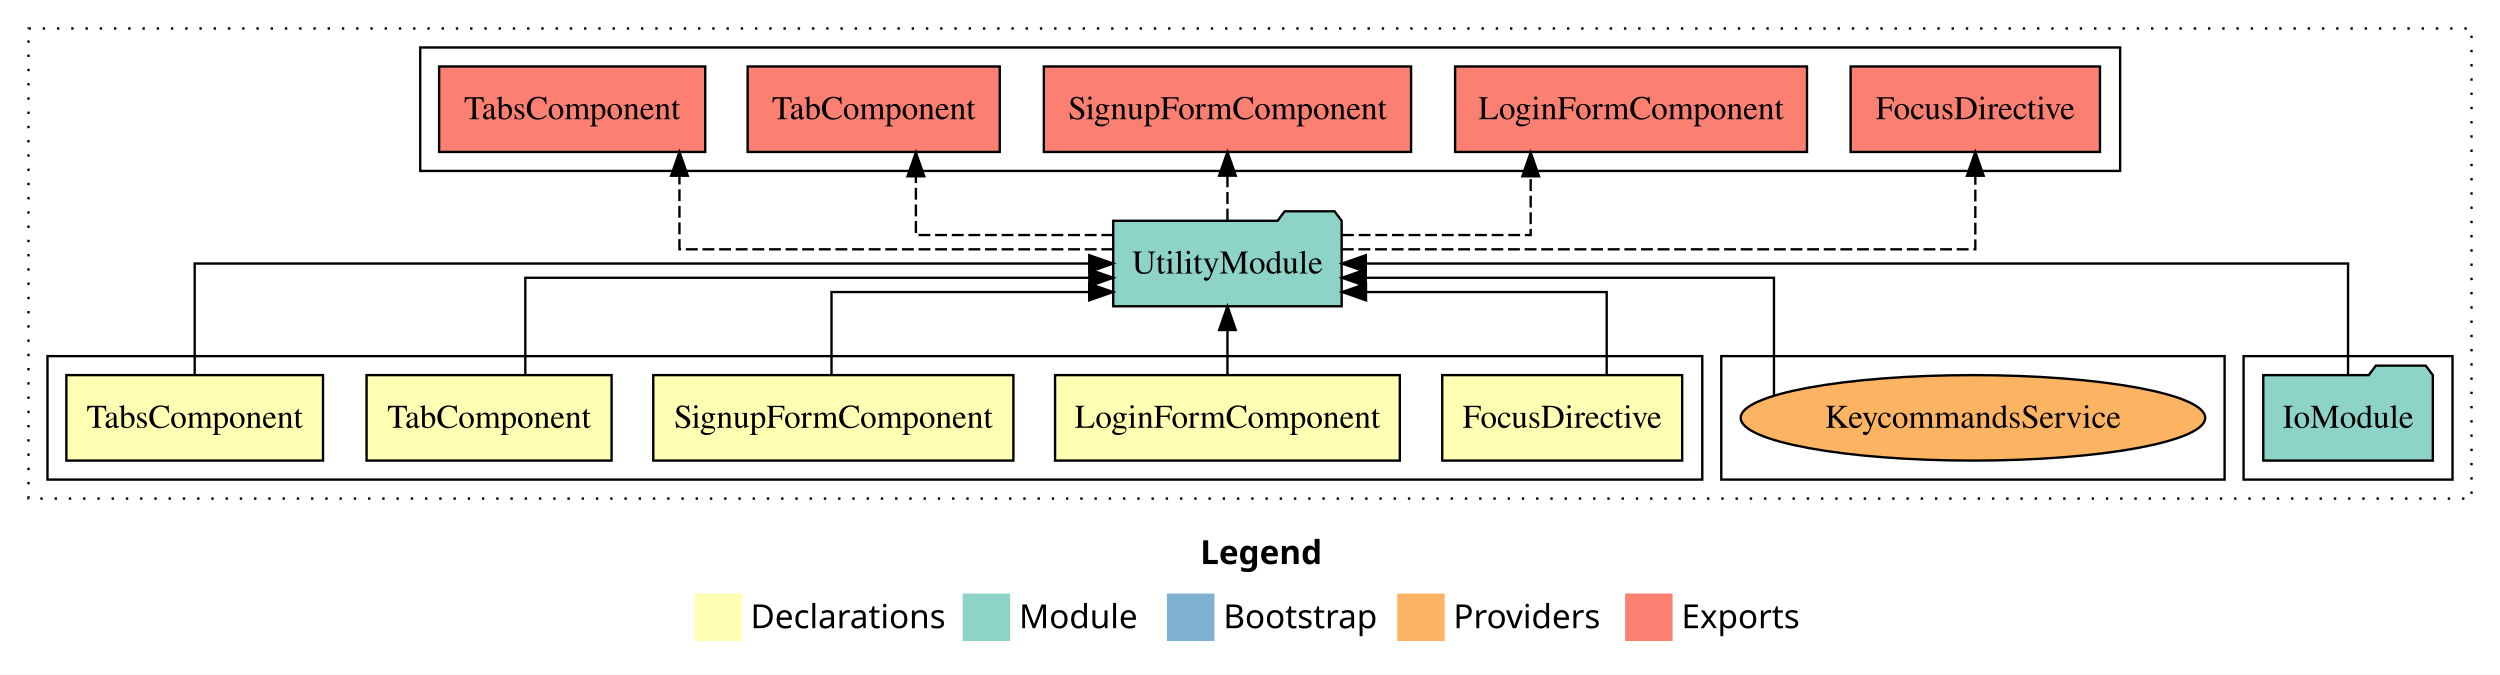
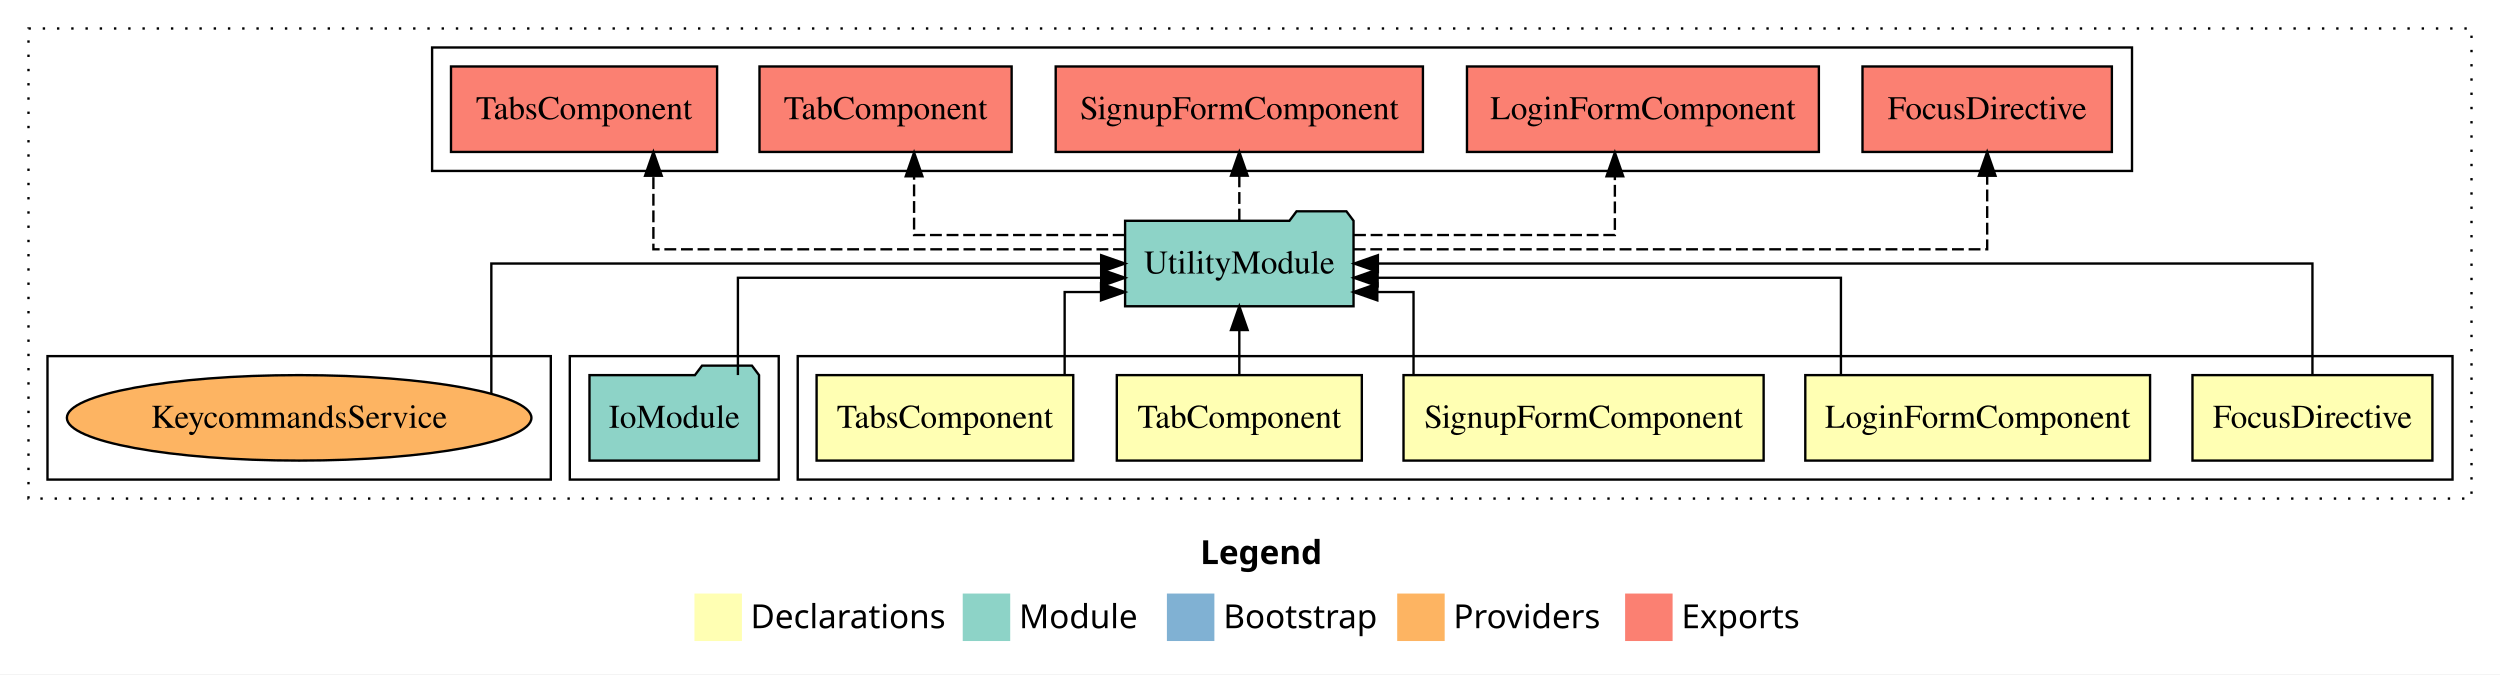
<svg xmlns="http://www.w3.org/2000/svg" width="1053pt" height="284pt" viewBox="0.00 0.00 1053.00 284.00">
  <g id="graph0" class="graph" transform="scale(1 1) rotate(0) translate(4 280)">
    <polygon fill="white" stroke="transparent" points="-4,4 -4,-280 1049,-280 1049,4 -4,4" />
    <text text-anchor="start" x="501.51" y="-42.4" font-family="sans-serif" font-weight="bold" font-size="14.00">Legend</text>
    <polygon fill="#ffffb3" stroke="transparent" points="288.5,-10 288.5,-30 308.5,-30 308.5,-10 288.5,-10" />
    <text text-anchor="start" x="312.13" y="-15.4" font-family="sans-serif" font-size="14.00">  Declarations</text>
    <polygon fill="#8dd3c7" stroke="transparent" points="401.5,-10 401.5,-30 421.5,-30 421.5,-10 401.5,-10" />
    <text text-anchor="start" x="425.23" y="-15.4" font-family="sans-serif" font-size="14.00">  Module</text>
    <polygon fill="#80b1d3" stroke="transparent" points="487.5,-10 487.5,-30 507.5,-30 507.5,-10 487.5,-10" />
    <text text-anchor="start" x="511.28" y="-15.4" font-family="sans-serif" font-size="14.00">  Bootstrap</text>
    <polygon fill="#fdb462" stroke="transparent" points="584.5,-10 584.5,-30 604.5,-30 604.5,-10 584.5,-10" />
    <text text-anchor="start" x="608.17" y="-15.4" font-family="sans-serif" font-size="14.00">  Providers</text>
    <polygon fill="#fb8072" stroke="transparent" points="680.5,-10 680.5,-30 700.5,-30 700.5,-10 680.5,-10" />
    <text text-anchor="start" x="704.23" y="-15.4" font-family="sans-serif" font-size="14.00">  Exports</text>
    <g id="clust1" class="cluster">
      <polygon fill="none" stroke="black" stroke-dasharray="1,5" points="8,-70 8,-268 1037,-268 1037,-70 8,-70" />
    </g>
+     <g id="clust2" class="cluster">
+       <polygon fill="none" stroke="black" points="332,-78 332,-130 1029,-130 1029,-78 332,-78" />
+     </g>
+     <g id="clust9" class="cluster">
+       <polygon fill="none" stroke="black" points="178,-208 178,-260 894,-260 894,-208 178,-208" />
+     </g>
    <g id="clust8" class="cluster">
-       <polygon fill="none" stroke="black" points="941,-78 941,-130 1029,-130 1029,-78 941,-78" />
+       <polygon fill="none" stroke="black" points="236,-78 236,-130 324,-130 324,-78 236,-78" />
    </g>
    <g id="clust11" class="cluster">
-       <polygon fill="none" stroke="black" points="721,-78 721,-130 933,-130 933,-78 721,-78" />
-     </g>
-     <g id="clust2" class="cluster">
-       <polygon fill="none" stroke="black" points="16,-78 16,-130 713,-130 713,-78 16,-78" />
-     </g>
-     <g id="clust9" class="cluster">
-       <polygon fill="none" stroke="black" points="173,-208 173,-260 889,-260 889,-208 173,-208" />
+       <polygon fill="none" stroke="black" points="16,-78 16,-130 228,-130 228,-78 16,-78" />
    </g>
    <g id="node1" class="node">
-       <polygon fill="#ffffb3" stroke="black" points="704.53,-122 603.47,-122 603.47,-86 704.53,-86 704.53,-122" />
-       <text text-anchor="middle" x="654" y="-99.8" font-family="Times,serif" font-size="14.00">FocusDirective</text>
+       <polygon fill="#ffffb3" stroke="black" points="1020.53,-122 919.47,-122 919.47,-86 1020.53,-86 1020.53,-122" />
+       <text text-anchor="middle" x="970" y="-99.8" font-family="Times,serif" font-size="14.00">FocusDirective</text>
    </g>
    <g id="node6" class="node">
-       <polygon fill="#8dd3c7" stroke="black" points="561.11,-187 558.11,-191 537.11,-191 534.11,-187 464.89,-187 464.89,-151 561.11,-151 561.11,-187" />
-       <text text-anchor="middle" x="513" y="-164.8" font-family="Times,serif" font-size="14.00">UtilityModule</text>
+       <polygon fill="#8dd3c7" stroke="black" points="566.11,-187 563.11,-191 542.11,-191 539.11,-187 469.89,-187 469.89,-151 566.11,-151 566.11,-187" />
+       <text text-anchor="middle" x="518" y="-164.8" font-family="Times,serif" font-size="14.00">UtilityModule</text>
    </g>
    <g id="edge1" class="edge">
-       <path fill="none" stroke="black" d="M672.74,-122.24C672.74,-137.57 672.74,-157 672.74,-157 672.74,-157 571.36,-157 571.36,-157" />
-       <polygon fill="black" stroke="black" points="571.36,-153.5 561.36,-157 571.36,-160.5 571.36,-153.5" />
+       <path fill="none" stroke="black" d="M970,-122.11C970,-141.34 970,-169 970,-169 970,-169 576.37,-169 576.37,-169" />
+       <polygon fill="black" stroke="black" points="576.37,-165.5 566.37,-169 576.37,-172.5 576.37,-165.5" />
    </g>
    <g id="node2" class="node">
-       <polygon fill="#ffffb3" stroke="black" points="585.61,-122 440.39,-122 440.39,-86 585.61,-86 585.61,-122" />
-       <text text-anchor="middle" x="513" y="-99.8" font-family="Times,serif" font-size="14.00">LoginFormComponent</text>
+       <polygon fill="#ffffb3" stroke="black" points="901.61,-122 756.39,-122 756.39,-86 901.61,-86 901.61,-122" />
+       <text text-anchor="middle" x="829" y="-99.8" font-family="Times,serif" font-size="14.00">LoginFormComponent</text>
    </g>
    <g id="edge2" class="edge">
-       <path fill="none" stroke="black" d="M513,-122.11C513,-122.11 513,-140.99 513,-140.99" />
-       <polygon fill="black" stroke="black" points="509.5,-140.99 513,-150.99 516.5,-140.99 509.5,-140.99" />
+       <path fill="none" stroke="black" d="M771.4,-122.02C771.4,-139.37 771.4,-163 771.4,-163 771.4,-163 576.26,-163 576.26,-163" />
+       <polygon fill="black" stroke="black" points="576.26,-159.5 566.26,-163 576.26,-166.5 576.26,-159.5" />
    </g>
    <g id="node3" class="node">
-       <polygon fill="#ffffb3" stroke="black" points="422.84,-122 271.16,-122 271.16,-86 422.84,-86 422.84,-122" />
-       <text text-anchor="middle" x="347" y="-99.8" font-family="Times,serif" font-size="14.00">SignupFormComponent</text>
+       <polygon fill="#ffffb3" stroke="black" points="738.84,-122 587.16,-122 587.16,-86 738.84,-86 738.84,-122" />
+       <text text-anchor="middle" x="663" y="-99.8" font-family="Times,serif" font-size="14.00">SignupFormComponent</text>
    </g>
    <g id="edge3" class="edge">
-       <path fill="none" stroke="black" d="M346.23,-122.24C346.23,-137.57 346.23,-157 346.23,-157 346.23,-157 454.76,-157 454.76,-157" />
-       <polygon fill="black" stroke="black" points="454.76,-160.5 464.76,-157 454.76,-153.5 454.76,-160.5" />
+       <path fill="none" stroke="black" d="M591.38,-122.24C591.38,-137.57 591.38,-157 591.38,-157 591.38,-157 576.12,-157 576.12,-157" />
+       <polygon fill="black" stroke="black" points="576.12,-153.5 566.12,-157 576.12,-160.5 576.12,-153.5" />
    </g>
    <g id="node4" class="node">
-       <polygon fill="#ffffb3" stroke="black" points="253.6,-122 150.4,-122 150.4,-86 253.6,-86 253.6,-122" />
-       <text text-anchor="middle" x="202" y="-99.8" font-family="Times,serif" font-size="14.00">TabComponent</text>
+       <polygon fill="#ffffb3" stroke="black" points="569.6,-122 466.4,-122 466.4,-86 569.6,-86 569.6,-122" />
+       <text text-anchor="middle" x="518" y="-99.8" font-family="Times,serif" font-size="14.00">TabComponent</text>
    </g>
    <g id="edge4" class="edge">
-       <path fill="none" stroke="black" d="M217.26,-122.02C217.26,-139.37 217.26,-163 217.26,-163 217.26,-163 454.83,-163 454.83,-163" />
-       <polygon fill="black" stroke="black" points="454.83,-166.5 464.83,-163 454.83,-159.5 454.83,-166.5" />
+       <path fill="none" stroke="black" d="M518,-122.11C518,-122.11 518,-140.99 518,-140.99" />
+       <polygon fill="black" stroke="black" points="514.5,-140.99 518,-150.99 521.5,-140.99 514.5,-140.99" />
    </g>
    <g id="node5" class="node">
-       <polygon fill="#ffffb3" stroke="black" points="132.05,-122 23.95,-122 23.95,-86 132.05,-86 132.05,-122" />
-       <text text-anchor="middle" x="78" y="-99.8" font-family="Times,serif" font-size="14.00">TabsComponent</text>
+       <polygon fill="#ffffb3" stroke="black" points="448.05,-122 339.95,-122 339.95,-86 448.05,-86 448.05,-122" />
+       <text text-anchor="middle" x="394" y="-99.8" font-family="Times,serif" font-size="14.00">TabsComponent</text>
    </g>
    <g id="edge5" class="edge">
-       <path fill="none" stroke="black" d="M78,-122.11C78,-141.34 78,-169 78,-169 78,-169 454.79,-169 454.79,-169" />
-       <polygon fill="black" stroke="black" points="454.79,-172.5 464.79,-169 454.79,-165.5 454.79,-172.5" />
+       <path fill="none" stroke="black" d="M444.43,-122.24C444.43,-137.57 444.43,-157 444.43,-157 444.43,-157 459.75,-157 459.75,-157" />
+       <polygon fill="black" stroke="black" points="459.75,-160.5 469.75,-157 459.75,-153.5 459.75,-160.5" />
    </g>
    <g id="node8" class="node">
-       <polygon fill="#fb8072" stroke="black" points="880.52,-252 775.48,-252 775.48,-216 880.52,-216 880.52,-252" />
-       <text text-anchor="middle" x="828" y="-229.8" font-family="Times,serif" font-size="14.00">FocusDirective </text>
+       <polygon fill="#fb8072" stroke="black" points="885.52,-252 780.48,-252 780.48,-216 885.52,-216 885.52,-252" />
+       <text text-anchor="middle" x="833" y="-229.8" font-family="Times,serif" font-size="14.00">FocusDirective </text>
    </g>
    <g id="edge7" class="edge">
-       <path fill="none" stroke="black" stroke-dasharray="5,2" d="M561.18,-175C649.43,-175 828,-175 828,-175 828,-175 828,-205.98 828,-205.98" />
-       <polygon fill="black" stroke="black" points="824.5,-205.98 828,-215.98 831.5,-205.98 824.5,-205.98" />
+       <path fill="none" stroke="black" stroke-dasharray="5,2" d="M566.18,-175C654.43,-175 833,-175 833,-175 833,-175 833,-205.98 833,-205.98" />
+       <polygon fill="black" stroke="black" points="829.5,-205.98 833,-215.98 836.5,-205.98 829.5,-205.98" />
    </g>
    <g id="node9" class="node">
-       <polygon fill="#fb8072" stroke="black" points="757.11,-252 608.89,-252 608.89,-216 757.11,-216 757.11,-252" />
-       <text text-anchor="middle" x="683" y="-229.8" font-family="Times,serif" font-size="14.00">LoginFormComponent </text>
+       <polygon fill="#fb8072" stroke="black" points="762.11,-252 613.89,-252 613.89,-216 762.11,-216 762.11,-252" />
+       <text text-anchor="middle" x="688" y="-229.8" font-family="Times,serif" font-size="14.00">LoginFormComponent </text>
    </g>
    <g id="edge8" class="edge">
-       <path fill="none" stroke="black" stroke-dasharray="5,2" d="M561.28,-181C597.45,-181 640.72,-181 640.72,-181 640.72,-181 640.72,-205.76 640.72,-205.76" />
-       <polygon fill="black" stroke="black" points="637.22,-205.76 640.72,-215.76 644.22,-205.76 637.22,-205.76" />
+       <path fill="none" stroke="black" stroke-dasharray="5,2" d="M566.32,-181C612.84,-181 676.18,-181 676.18,-181 676.18,-181 676.18,-205.76 676.18,-205.76" />
+       <polygon fill="black" stroke="black" points="672.68,-205.76 676.18,-215.76 679.68,-205.76 672.68,-205.76" />
    </g>
    <g id="node10" class="node">
-       <polygon fill="#fb8072" stroke="black" points="590.34,-252 435.66,-252 435.66,-216 590.34,-216 590.34,-252" />
-       <text text-anchor="middle" x="513" y="-229.8" font-family="Times,serif" font-size="14.00">SignupFormComponent </text>
+       <polygon fill="#fb8072" stroke="black" points="595.34,-252 440.66,-252 440.66,-216 595.34,-216 595.34,-252" />
+       <text text-anchor="middle" x="518" y="-229.8" font-family="Times,serif" font-size="14.00">SignupFormComponent </text>
    </g>
    <g id="edge9" class="edge">
-       <path fill="none" stroke="black" stroke-dasharray="5,2" d="M513,-187.11C513,-187.11 513,-205.99 513,-205.99" />
-       <polygon fill="black" stroke="black" points="509.5,-205.99 513,-215.99 516.5,-205.99 509.5,-205.99" />
+       <path fill="none" stroke="black" stroke-dasharray="5,2" d="M518,-187.11C518,-187.11 518,-205.99 518,-205.99" />
+       <polygon fill="black" stroke="black" points="514.5,-205.99 518,-215.99 521.5,-205.99 514.5,-205.99" />
    </g>
    <g id="node11" class="node">
-       <polygon fill="#fb8072" stroke="black" points="417.1,-252 310.9,-252 310.9,-216 417.1,-216 417.1,-252" />
-       <text text-anchor="middle" x="364" y="-229.8" font-family="Times,serif" font-size="14.00">TabComponent </text>
+       <polygon fill="#fb8072" stroke="black" points="422.1,-252 315.9,-252 315.9,-216 422.1,-216 422.1,-252" />
+       <text text-anchor="middle" x="369" y="-229.8" font-family="Times,serif" font-size="14.00">TabComponent </text>
    </g>
    <g id="edge10" class="edge">
-       <path fill="none" stroke="black" stroke-dasharray="5,2" d="M464.88,-181C427.42,-181 381.77,-181 381.77,-181 381.77,-181 381.77,-205.76 381.77,-205.76" />
-       <polygon fill="black" stroke="black" points="378.27,-205.76 381.77,-215.76 385.27,-205.76 378.27,-205.76" />
+       <path fill="none" stroke="black" stroke-dasharray="5,2" d="M469.7,-181C430.26,-181 381.01,-181 381.01,-181 381.01,-181 381.01,-205.76 381.01,-205.76" />
+       <polygon fill="black" stroke="black" points="377.51,-205.76 381.01,-215.76 384.51,-205.76 377.51,-205.76" />
    </g>
    <g id="node12" class="node">
-       <polygon fill="#fb8072" stroke="black" points="293.04,-252 180.96,-252 180.96,-216 293.04,-216 293.04,-252" />
-       <text text-anchor="middle" x="237" y="-229.8" font-family="Times,serif" font-size="14.00">TabsComponent </text>
+       <polygon fill="#fb8072" stroke="black" points="298.04,-252 185.96,-252 185.96,-216 298.04,-216 298.04,-252" />
+       <text text-anchor="middle" x="242" y="-229.8" font-family="Times,serif" font-size="14.00">TabsComponent </text>
    </g>
    <g id="edge11" class="edge">
-       <path fill="none" stroke="black" stroke-dasharray="5,2" d="M464.89,-175C397.24,-175 282.18,-175 282.18,-175 282.18,-175 282.18,-205.98 282.18,-205.98" />
-       <polygon fill="black" stroke="black" points="278.68,-205.98 282.18,-215.98 285.68,-205.98 278.68,-205.98" />
+       <path fill="none" stroke="black" stroke-dasharray="5,2" d="M469.83,-175C398.01,-175 271.21,-175 271.21,-175 271.21,-175 271.21,-205.98 271.21,-205.98" />
+       <polygon fill="black" stroke="black" points="267.71,-205.98 271.21,-215.98 274.71,-205.98 267.71,-205.98" />
    </g>
    <g id="node7" class="node">
-       <polygon fill="#8dd3c7" stroke="black" points="1020.71,-122 1017.71,-126 996.71,-126 993.71,-122 949.29,-122 949.29,-86 1020.71,-86 1020.71,-122" />
-       <text text-anchor="middle" x="985" y="-99.8" font-family="Times,serif" font-size="14.00">IoModule</text>
+       <polygon fill="#8dd3c7" stroke="black" points="315.71,-122 312.71,-126 291.71,-126 288.71,-122 244.29,-122 244.29,-86 315.71,-86 315.71,-122" />
+       <text text-anchor="middle" x="280" y="-99.8" font-family="Times,serif" font-size="14.00">IoModule</text>
    </g>
    <g id="edge6" class="edge">
-       <path fill="none" stroke="black" d="M985,-122.11C985,-141.34 985,-169 985,-169 985,-169 571.29,-169 571.29,-169" />
-       <polygon fill="black" stroke="black" points="571.29,-165.5 561.29,-169 571.29,-172.5 571.29,-165.5" />
+       <path fill="none" stroke="black" d="M306.81,-122.02C306.81,-139.37 306.81,-163 306.81,-163 306.81,-163 459.81,-163 459.81,-163" />
+       <polygon fill="black" stroke="black" points="459.81,-166.5 469.81,-163 459.81,-159.5 459.81,-166.5" />
    </g>
    <g id="node13" class="node">
-       <ellipse fill="#fdb462" stroke="black" cx="827" cy="-104" rx="97.83" ry="18" />
-       <text text-anchor="middle" x="827" y="-99.8" font-family="Times,serif" font-size="14.00">KeycommandsService</text>
+       <ellipse fill="#fdb462" stroke="black" cx="122" cy="-104" rx="97.83" ry="18" />
+       <text text-anchor="middle" x="122" y="-99.8" font-family="Times,serif" font-size="14.00">KeycommandsService</text>
    </g>
    <g id="edge12" class="edge">
-       <path fill="none" stroke="black" d="M743.19,-113.48C743.19,-130.16 743.19,-163 743.19,-163 743.19,-163 571.26,-163 571.26,-163" />
-       <polygon fill="black" stroke="black" points="571.26,-159.5 561.26,-163 571.26,-166.5 571.26,-159.5" />
+       <path fill="none" stroke="black" d="M202.95,-114.16C202.95,-132.44 202.95,-169 202.95,-169 202.95,-169 459.81,-169 459.81,-169" />
+       <polygon fill="black" stroke="black" points="459.81,-172.5 469.81,-169 459.81,-165.5 459.81,-172.5" />
    </g>
  </g>
</svg>
